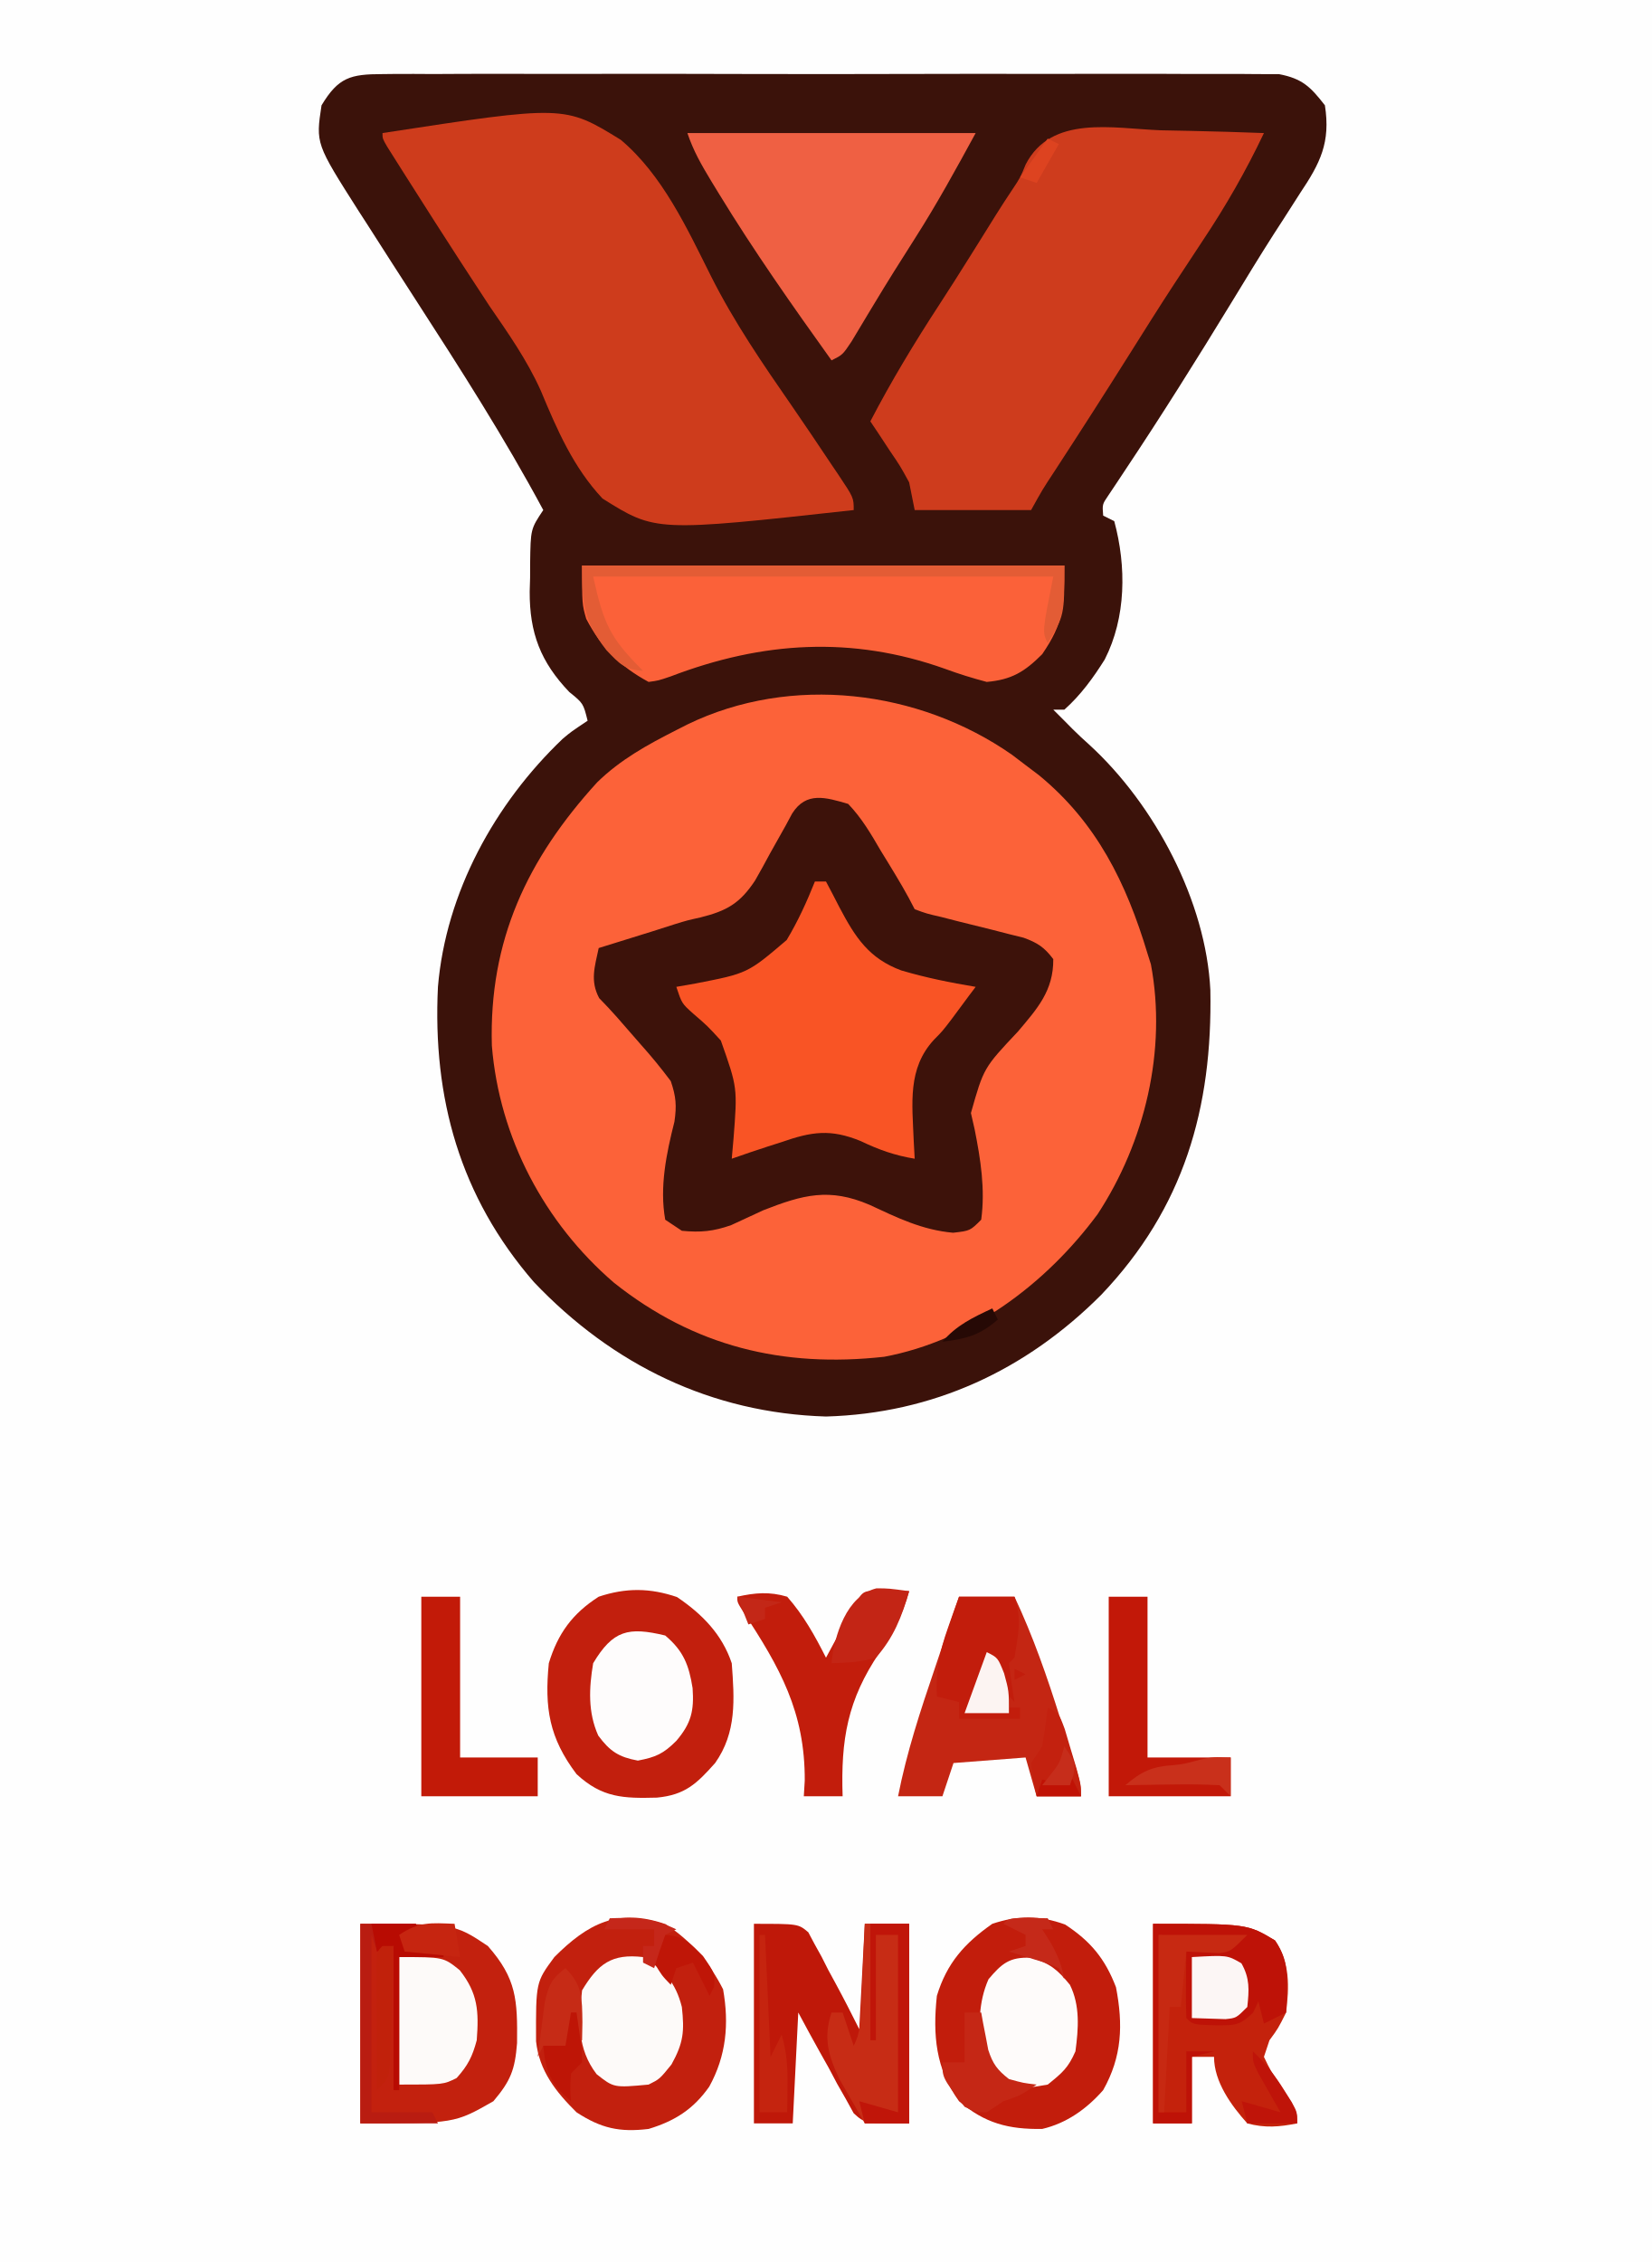
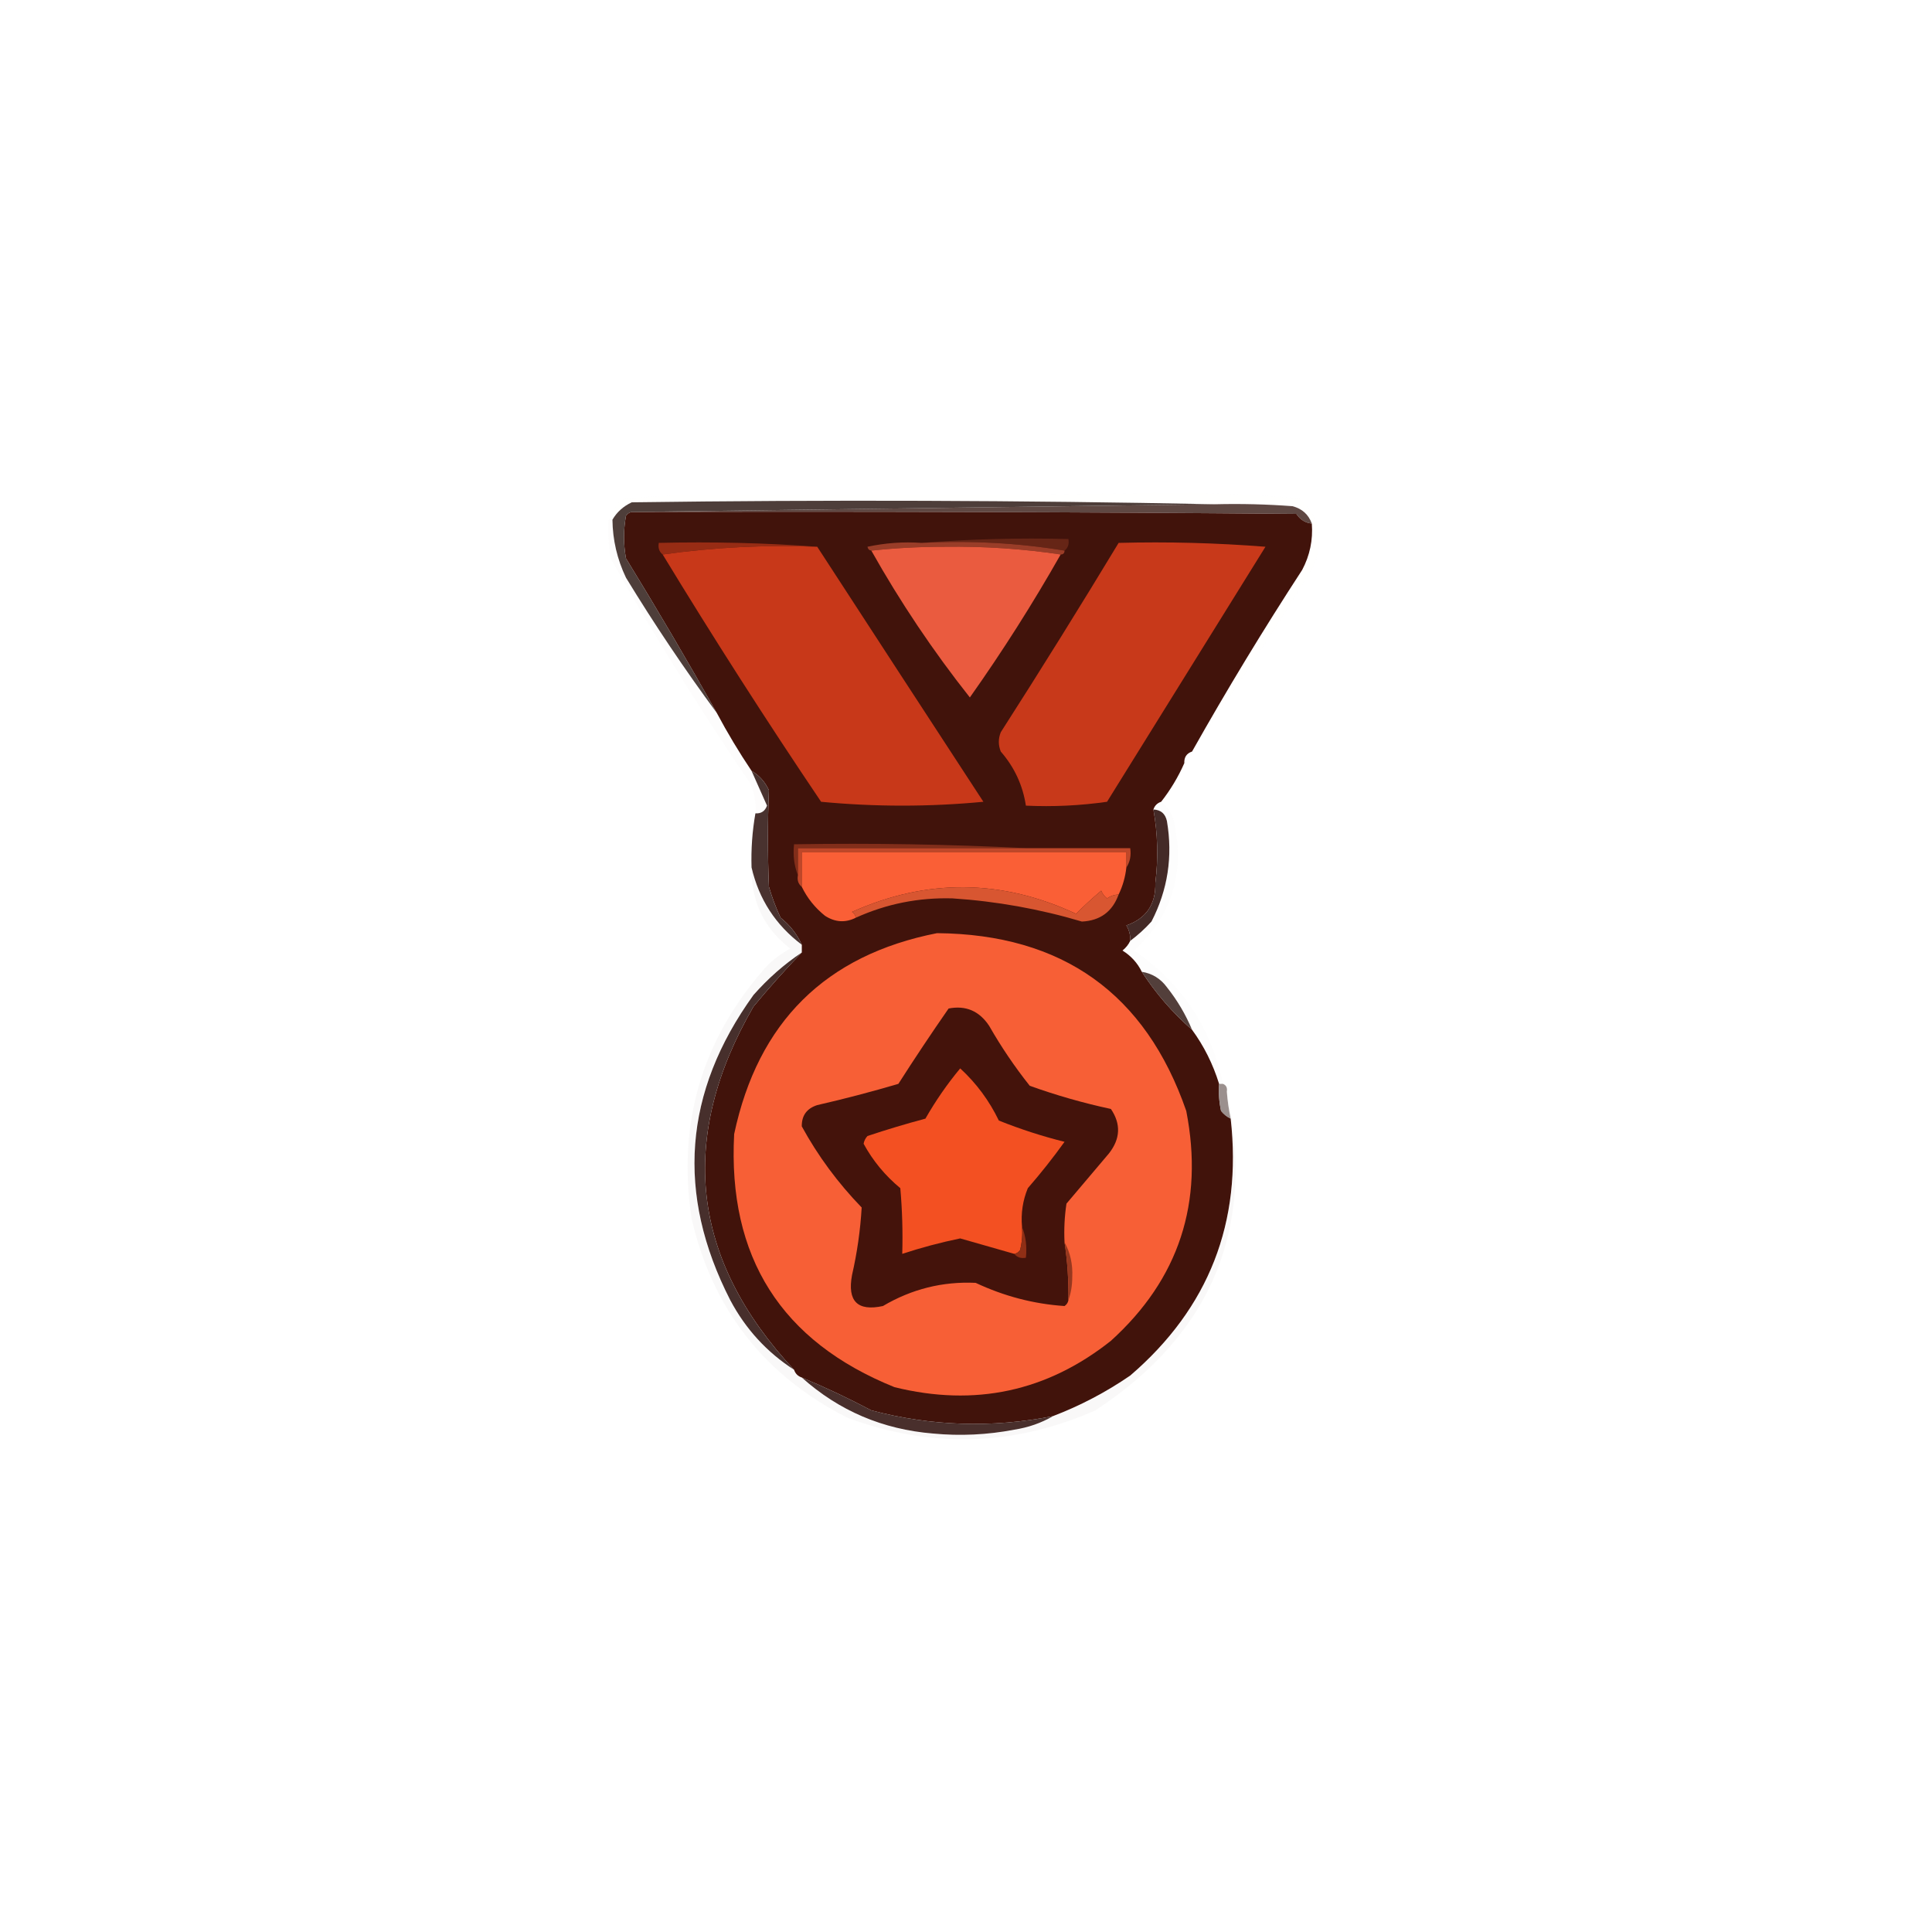
- <svg xmlns="http://www.w3.org/2000/svg" version="1.1" width="298" height="408">
-   <path d="M0 0 C98.34 0 196.68 0 298 0 C298 134.64 298 269.28 298 408 C199.66 408 101.32 408 0 408 C0 273.36 0 138.72 0 0 Z " fill="#FEFEFE" transform="translate(0,0)" />
-   <path d="M0 0 C1.053 -0.012 1.053 -0.012 2.128 -0.024 C4.481 -0.044 6.833 -0.028 9.187 -0.012 C10.874 -0.019 12.561 -0.028 14.248 -0.039 C18.831 -0.061 23.413 -0.053 27.996 -0.037 C32.79 -0.024 37.584 -0.036 42.378 -0.044 C50.431 -0.053 58.484 -0.041 66.536 -0.017 C75.847 0.01 85.156 0.001 94.467 -0.026 C102.458 -0.049 110.45 -0.052 118.441 -0.039 C123.215 -0.031 127.989 -0.03 132.763 -0.047 C137.252 -0.061 141.74 -0.051 146.229 -0.022 C147.877 -0.015 149.525 -0.017 151.172 -0.028 C153.422 -0.042 155.669 -0.025 157.919 0 C159.177 0.002 160.436 0.004 161.733 0.006 C165.939 0.81 167.427 2.288 170.023 5.635 C171.065 12.34 169.197 16.025 165.523 21.51 C164.509 23.093 163.496 24.676 162.484 26.26 C161.929 27.116 161.375 27.972 160.803 28.854 C158.199 32.921 155.697 37.049 153.183 41.173 C146.911 51.458 140.518 61.647 133.832 71.67 C133.076 72.813 133.076 72.813 132.304 73.979 C131.861 74.641 131.419 75.303 130.962 75.985 C129.858 77.608 129.858 77.608 130.023 79.635 C130.683 79.965 131.343 80.295 132.023 80.635 C134.23 88.802 134.177 98.008 130.304 105.588 C128.235 108.893 125.948 112.036 123.023 114.635 C122.363 114.635 121.703 114.635 121.023 114.635 C121.703 115.316 122.384 115.996 123.085 116.697 C123.546 117.164 124.006 117.631 124.48 118.111 C125.493 119.112 126.532 120.088 127.597 121.033 C139.347 131.825 148.575 149.217 149.359 165.229 C149.756 186.521 144.592 204.538 129.662 220.196 C116.041 233.84 99.305 241.586 80.023 242.135 C59.378 241.509 41.553 232.845 27.335 217.885 C13.982 202.479 9.038 184.686 10.023 164.635 C11.453 147.63 20.287 131.571 32.515 119.904 C34.023 118.635 34.023 118.635 37.023 116.635 C36.238 113.494 36.238 113.494 33.71 111.447 C28.537 106.034 26.538 100.795 26.574 93.324 C26.61 92.086 26.61 92.086 26.648 90.822 C26.649 89.977 26.65 89.132 26.652 88.262 C26.74 82.059 26.74 82.059 29.023 78.635 C22.01 65.564 14.051 53.153 6.003 40.7 C3.06 36.144 0.127 31.583 -2.79 27.01 C-3.275 26.259 -3.76 25.509 -4.26 24.735 C-12.027 12.535 -12.027 12.535 -10.977 5.635 C-7.935 0.588 -5.777 0.009 0 0 Z " fill="#3B120A" transform="translate(68.97716,13.36508)" />
-   <path d="M0 0 C0.81 0.616 1.619 1.232 2.453 1.867 C3.636 2.761 3.636 2.761 4.844 3.672 C15.295 12.239 20.64 23.167 24.453 35.867 C24.656 36.508 24.858 37.149 25.066 37.809 C27.971 53.269 23.98 69.858 15.453 82.867 C6.14 95.449 -7.416 105.655 -23.043 108.59 C-41.339 110.616 -57.334 106.737 -71.797 95.23 C-84.338 84.453 -92.484 69.065 -93.82 52.473 C-94.365 33.482 -87.418 18.796 -74.82 4.973 C-70.597 0.851 -65.765 -1.794 -60.547 -4.445 C-59.882 -4.783 -59.218 -5.121 -58.533 -5.469 C-39.862 -14.534 -16.85 -11.755 0 0 Z " fill="#FC6239" transform="translate(182.5469,136.1328)" />
-   <path d="M0 0 C2.433 2.53 4.116 5.414 5.875 8.438 C6.602 9.622 6.602 9.622 7.344 10.83 C8.982 13.515 10.593 16.186 12 19 C14.169 19.796 14.169 19.796 16.805 20.402 C17.781 20.653 18.756 20.904 19.762 21.162 C21.829 21.677 23.897 22.19 25.965 22.701 C26.943 22.953 27.922 23.205 28.93 23.465 C29.829 23.688 30.729 23.911 31.656 24.14 C34.176 25.064 35.394 25.863 37 28 C37.049 33.694 34.115 36.933 30.625 41.062 C24.445 47.624 24.445 47.624 22.145 55.762 C22.365 56.727 22.585 57.693 22.812 58.688 C23.889 64.099 24.747 69.484 24 75 C22 77 22 77 18.93 77.352 C13.355 76.853 8.878 74.66 3.848 72.312 C-3.397 69.206 -8.145 70.491 -15.293 73.289 C-17.231 74.184 -19.169 75.079 -21.105 75.977 C-24.311 77.11 -26.625 77.327 -30 77 C-30.99 76.34 -31.98 75.68 -33 75 C-34.055 69.103 -32.788 63.051 -31.34 57.324 C-30.917 54.433 -31.048 52.785 -32 50 C-33.734 47.692 -35.455 45.576 -37.375 43.438 C-38.833 41.776 -40.289 40.114 -41.733 38.441 C-42.759 37.274 -43.83 36.148 -44.914 35.035 C-46.586 31.903 -45.712 29.366 -45 26 C-43.949 25.674 -42.899 25.348 -41.816 25.012 C-40.398 24.57 -38.98 24.129 -37.562 23.688 C-36.531 23.367 -36.531 23.367 -35.479 23.041 C-34.056 22.598 -32.636 22.144 -31.219 21.681 C-29 21 -29 21 -26.665 20.483 C-21.903 19.295 -19.519 17.955 -16.785 13.805 C-15.85 12.177 -14.943 10.533 -14.062 8.875 C-13.141 7.224 -12.215 5.576 -11.285 3.93 C-10.892 3.2 -10.499 2.47 -10.094 1.718 C-7.554 -2.271 -4.055 -1.181 0 0 Z " fill="#3D120A" transform="translate(153,145)" />
-   <path d="M0 0 C32.82 -5.034 32.82 -5.034 42.99 1.225 C50.524 7.583 54.922 17.163 59.263 25.826 C63.429 34.118 68.589 41.628 73.863 49.246 C76.263 52.724 78.617 56.231 80.961 59.746 C81.372 60.353 81.783 60.96 82.207 61.585 C85 65.771 85 65.771 85 68 C49.269 71.936 49.269 71.936 39.682 65.917 C34.418 60.299 31.486 53.501 28.551 46.459 C26.072 40.931 22.671 36.105 19.25 31.125 C18.019 29.254 16.794 27.379 15.574 25.5 C14.983 24.593 14.392 23.685 13.783 22.75 C10.849 18.225 7.949 13.68 5.062 9.125 C4.548 8.316 4.033 7.506 3.503 6.672 C3.039 5.937 2.575 5.203 2.098 4.445 C1.69 3.801 1.283 3.157 0.864 2.493 C0 1 0 1 0 0 Z " fill="#CE3C1C" transform="translate(69,24)" />
-   <path d="M0 0 C1.803 0.04 3.607 0.077 5.41 0.109 C9.817 0.197 14.22 0.335 18.625 0.5 C15.387 7.324 11.753 13.659 7.562 19.938 C6.406 21.692 5.252 23.447 4.098 25.203 C3.518 26.084 2.938 26.965 2.34 27.873 C-0.321 31.948 -2.912 36.066 -5.5 40.188 C-9.936 47.246 -14.433 54.263 -18.987 61.247 C-21.32 64.792 -21.32 64.792 -23.375 68.5 C-30.305 68.5 -37.235 68.5 -44.375 68.5 C-44.87 66.025 -44.87 66.025 -45.375 63.5 C-46.984 60.558 -46.984 60.558 -48.938 57.688 C-49.578 56.712 -50.219 55.736 -50.879 54.73 C-51.619 53.626 -51.619 53.626 -52.375 52.5 C-48.595 45.236 -44.414 38.316 -39.941 31.461 C-38.043 28.548 -36.184 25.612 -34.34 22.664 C-33.817 21.829 -33.295 20.995 -32.756 20.135 C-31.739 18.507 -30.724 16.879 -29.712 15.248 C-28.756 13.722 -27.777 12.21 -26.774 10.714 C-25.323 8.542 -25.323 8.542 -24.358 6.169 C-19.726 -2.838 -8.676 -0.334 0 0 Z " fill="#CE3C1D" transform="translate(209.375,23.5)" />
-   <path d="M0 0 C28.71 0 57.42 0 87 0 C87 7.404 86.905 10.282 83 16 C79.809 19.191 77.479 20.596 73 21 C70.381 20.307 67.964 19.559 65.438 18.625 C48.671 12.659 32.519 13.686 16 20 C13.758 20.762 13.758 20.762 12 21 C6.824 18.196 3.482 14.816 0.75 9.625 C0 7 0 7 0 0 Z " fill="#FB6139" transform="translate(105,102)" />
-   <path d="M0 0 C0.66 0 1.32 0 2 0 C2.832 1.569 3.66 3.141 4.463 4.726 C7.288 10.07 9.749 13.888 15.598 16.043 C20.01 17.347 24.464 18.246 29 19 C28.625 19.496 28.25 19.993 27.863 20.504 C26.787 21.933 25.722 23.371 24.668 24.816 C23 27 23 27 21.488 28.527 C16.662 33.741 17.569 40.064 17.824 46.746 C17.882 47.82 17.94 48.894 18 50 C14.405 49.407 11.526 48.381 8.25 46.812 C2.815 44.59 -0.572 45.106 -6 47 C-6.846 47.269 -7.691 47.539 -8.562 47.816 C-10.72 48.514 -12.86 49.248 -15 50 C-14.896 48.817 -14.791 47.633 -14.684 46.414 C-13.963 37.18 -13.963 37.18 -16.969 28.684 C-19.37 26.056 -19.37 26.056 -21.934 23.848 C-24 22 -24 22 -25 19 C-23.866 18.801 -22.731 18.603 -21.562 18.398 C-12.143 16.566 -12.143 16.566 -5.09 10.551 C-3.06 7.17 -1.461 3.659 0 0 Z " fill="#F95425" transform="translate(147,159)" />
-   <path d="M0 0 C17.16 0 34.32 0 52 0 C48.487 6.441 45.053 12.716 41.125 18.875 C40.262 20.238 39.4 21.601 38.539 22.965 C38.115 23.635 37.692 24.305 37.255 24.996 C36.034 26.946 34.836 28.908 33.648 30.879 C33.285 31.48 32.921 32.082 32.546 32.702 C31.559 34.34 30.576 35.98 29.594 37.621 C28 40 28 40 26 41 C18.948 31.155 11.997 21.279 5.688 10.938 C5.226 10.183 4.765 9.428 4.29 8.651 C2.544 5.751 1.076 3.227 0 0 Z " fill="#EF6043" transform="translate(124,24)" />
-   <path d="M0 0 C4.677 3.085 7.828 6.767 10.375 11.75 C11.474 17.977 10.962 23.723 7.875 29.312 C5.013 33.386 1.675 35.5 -3.062 36.938 C-8.313 37.571 -11.634 36.825 -16.062 33.938 C-19.801 30.25 -22.795 26.433 -23.363 21.133 C-23.404 10.465 -23.404 10.465 -20.062 5.938 C-14.063 -0.062 -8.631 -2.994 0 0 Z " fill="#C2200E" transform="translate(120.0625,347.0625)" />
-   <path d="M0 0 C4.518 3.045 8.135 6.718 9.875 11.938 C10.363 18.444 10.78 24.417 6.875 29.938 C3.557 33.67 1.464 35.69 -3.613 36.176 C-9.646 36.334 -13.491 36.233 -18.125 31.938 C-23.072 25.387 -23.916 19.979 -23.125 11.938 C-21.495 6.587 -18.88 2.986 -14.125 -0.062 C-9.191 -1.707 -4.861 -1.653 0 0 Z " fill="#C21F0D" transform="translate(122.125,288.0625)" />
-   <path d="M0 0 C4.596 2.997 7.229 6.182 9.188 11.312 C10.494 18.085 10.287 23.814 6.875 29.875 C3.898 33.263 0.282 35.85 -4.125 36.875 C-10.146 36.965 -14.453 35.88 -19.125 31.875 C-23.354 26.042 -23.876 19.912 -23.125 12.875 C-21.327 6.946 -18.126 3.386 -13.125 -0.125 C-8.462 -1.679 -4.637 -1.669 0 0 Z " fill="#C21D0C" transform="translate(192.125,347.125)" />
-   <path d="M0 0 C17 0 17 0 23 4 C28.196 9.898 28.353 13.731 28.273 21.504 C27.897 26.322 27.122 28.318 24 32 C17 36 17 36 0 36 C0 24.12 0 12.24 0 0 Z " fill="#C3210E" transform="translate(65,347)" />
-   <path d="M0 0 C8 0 8 0 9.81 1.529 C10.181 2.228 10.552 2.928 10.934 3.648 C11.354 4.406 11.775 5.164 12.209 5.945 C12.614 6.747 13.02 7.549 13.438 8.375 C13.87 9.169 14.302 9.963 14.748 10.781 C16.218 13.496 17.62 16.239 19 19 C19.33 12.73 19.66 6.46 20 0 C22.64 0 25.28 0 28 0 C28 11.88 28 23.76 28 36 C20 36 20 36 17.99 34.164 C17.529 33.326 17.069 32.488 16.594 31.625 C15.82 30.271 15.82 30.271 15.031 28.891 C14.526 27.937 14.021 26.983 13.5 26 C12.964 25.046 12.428 24.092 11.875 23.109 C10.556 20.755 9.275 18.379 8 16 C7.67 22.6 7.34 29.2 7 36 C4.69 36 2.38 36 0 36 C0 24.12 0 12.24 0 0 Z " fill="#BF1809" transform="translate(136,347)" />
-   <path d="M0 0 C17 0 17 0 22 3 C24.719 7.017 24.57 11.316 24 16 C22.562 18.875 22.562 18.875 21 21 C20.67 21.99 20.34 22.98 20 24 C21.207 26.504 21.207 26.504 22.938 29.062 C26 33.813 26 33.813 26 36 C22.813 36.637 20.157 36.862 17 36 C14.096 32.762 11 28.49 11 24 C9.68 24 8.36 24 7 24 C7 27.96 7 31.92 7 36 C4.69 36 2.38 36 0 36 C0 24.12 0 12.24 0 0 Z " fill="#C4220C" transform="translate(208,347)" />
-   <path d="M0 0 C3.3 0 6.6 0 10 0 C13.361 7.153 15.883 14.402 18.25 21.938 C18.614 23.073 18.977 24.208 19.352 25.377 C22 33.726 22 33.726 22 36 C19.36 36 16.72 36 14 36 C13.34 33.69 12.68 31.38 12 29 C5.565 29.495 5.565 29.495 -1 30 C-1.66 31.98 -2.32 33.96 -3 36 C-5.64 36 -8.28 36 -11 36 C-9.444 28.076 -6.974 20.575 -4.375 12.938 C-3.955 11.69 -3.535 10.443 -3.102 9.158 C-2.072 6.104 -1.038 3.051 0 0 Z " fill="#C42613" transform="translate(173,288)" />
-   <path d="M0 0 C2.051 0.033 4.102 0.065 6.152 0.098 C4.979 4.317 3.298 7.544 0.826 11.148 C-4.979 19.716 -6.184 26.871 -5.848 37.098 C-8.158 37.098 -10.468 37.098 -12.848 37.098 C-12.792 36.163 -12.737 35.229 -12.68 34.266 C-12.619 21.917 -17.142 13.876 -23.854 3.701 C-24.848 2.098 -24.848 2.098 -24.848 1.098 C-21.625 0.374 -19.038 0.154 -15.848 1.098 C-12.899 4.447 -10.853 8.126 -8.848 12.098 C-8.426 11.315 -8.005 10.533 -7.57 9.727 C-7.022 8.715 -6.475 7.703 -5.91 6.66 C-5.092 5.146 -5.092 5.146 -4.258 3.602 C-2.298 0.121 -2.298 0.121 0 0 Z " fill="#C21D0C" transform="translate(157.8477,286.9023)" />
-   <path d="M0 0 C2.31 0 4.62 0 7 0 C7 9.57 7 19.14 7 29 C11.95 29 16.9 29 22 29 C22 31.31 22 33.62 22 36 C14.74 36 7.48 36 0 36 C0 24.12 0 12.24 0 0 Z " fill="#C21808" transform="translate(200,288)" />
-   <path d="M0 0 C2.64 0 5.28 0 8 0 C8 11.88 8 23.76 8 36 C5.36 36 2.72 36 0 36 C-0.99 34.298 -1.967 32.588 -2.938 30.875 C-3.483 29.924 -4.028 28.972 -4.59 27.992 C-6.6 23.727 -7.509 20.527 -6 16 C-5.34 16 -4.68 16 -4 16 C-3.34 17.98 -2.68 19.96 -2 22 C-0.825 19.651 -0.8 18.049 -0.684 15.43 C-0.642 14.534 -0.6 13.638 -0.557 12.715 C-0.498 11.309 -0.498 11.309 -0.438 9.875 C-0.373 8.458 -0.373 8.458 -0.307 7.012 C-0.2 4.675 -0.098 2.337 0 0 Z " fill="#C72C15" transform="translate(156,347)" />
-   <path d="M0 0 C2.31 0 4.62 0 7 0 C7 9.57 7 19.14 7 29 C11.62 29 16.24 29 21 29 C21 31.31 21 33.62 21 36 C14.07 36 7.14 36 0 36 C0 24.12 0 12.24 0 0 Z " fill="#C21A08" transform="translate(76,288)" />
-   <path d="M0 0 C3.883 2.438 5.86 4.544 7 9 C7.48 13.402 7.295 15.469 5.125 19.375 C3 22 3 22 1 23 C-5.265 23.58 -5.265 23.58 -8.375 21.125 C-11.916 16.495 -11.612 11.656 -11 6 C-8.114 1.191 -5.63 -0.655 0 0 Z " fill="#FDFAF9" transform="translate(116,353)" />
-   <path d="M0 0 C17 0 17 0 22 3 C24.018 5.925 24.228 8.245 24.125 11.75 C24.107 12.549 24.089 13.348 24.07 14.172 C24.047 14.775 24.024 15.378 24 16 C22.02 16.99 22.02 16.99 20 18 C19.67 16.68 19.34 15.36 19 14 C18.691 14.66 18.381 15.32 18.062 16 C15.566 18.421 14.753 18.296 11.375 18.312 C7.184 18.184 7.184 18.184 6 17 C5.928 14.98 5.916 12.958 5.938 10.938 C5.947 9.833 5.956 8.728 5.965 7.59 C5.976 6.735 5.988 5.881 6 5 C9.465 4.505 9.465 4.505 13 4 C13 3.67 13 3.34 13 3 C9.04 2.67 5.08 2.34 1 2 C1 12.56 1 23.12 1 34 C2.65 34 4.3 34 6 34 C6 30.37 6 26.74 6 23 C7.65 23 9.3 23 11 23 C9.68 23.33 8.36 23.66 7 24 C7 27.96 7 31.92 7 36 C4.69 36 2.38 36 0 36 C0 24.12 0 12.24 0 0 Z " fill="#BE1207" transform="translate(208,347)" />
-   <path d="M0 0 C3.303 2.782 4.28 5.35 4.938 9.5 C5.22 13.553 4.707 15.826 2 19 C-0.331 21.331 -1.68 21.939 -4.938 22.562 C-8.377 21.931 -9.999 20.878 -12.082 18.047 C-13.966 13.845 -13.755 9.469 -13 5 C-9.423 -0.962 -6.66 -1.608 0 0 Z " fill="#FEFCFC" transform="translate(120,295)" />
-   <path d="M0 0 C3.468 0.991 4.804 2.115 7.062 4.875 C8.931 8.612 8.604 12.805 8.062 16.875 C6.757 19.86 5.714 20.731 3.062 22.875 C-0.5 23.5 -0.5 23.5 -3.938 22.875 C-6.302 21.008 -7.598 19.554 -8.938 16.875 C-9.363 12.254 -9.501 8.162 -7.625 3.875 C-5.208 1.01 -3.813 -0.162 0 0 Z " fill="#FEFBFA" transform="translate(185.9375,353.125)" />
-   <path d="M0 0 C8 0 8 0 10.938 2.375 C14.231 6.566 14.391 9.783 14 15 C13.211 17.959 12.408 19.545 10.375 21.812 C8 23 8 23 0 23 C0 15.41 0 7.82 0 0 Z " fill="#FDFAF9" transform="translate(72,353)" />
-   <path d="M0 0 C28.71 0 57.42 0 87 0 C87 9 87 9 84 14 C83 12 83 12 85 2 C57.61 2 30.22 2 2 2 C3.944 10.75 5.142 13.142 11 19 C7.626 18.75 6.778 17.767 4.375 15.25 C0.302 9.974 0 6.958 0 0 Z " fill="#E35C35" transform="translate(105,102)" />
-   <path d="M0 0 C3.3 0 6.6 0 10 0 C11.361 4.083 10.684 6.759 10 11 C9.67 11.33 9.34 11.66 9 12 C9.287 14.339 9.619 16.674 10 19 C7.537 16.537 7.002 14.293 6 11 C4.68 13.97 3.36 16.94 2 20 C4.97 20 7.94 20 11 20 C11 20.66 11 21.32 11 22 C7.37 22 3.74 22 0 22 C0 21.01 0 20.02 0 19 C-1.32 18.67 -2.64 18.34 -4 18 C-4.221 13.409 -3.536 9.945 -2 5.625 C-1.629 4.565 -1.258 3.506 -0.875 2.414 C-0.586 1.617 -0.297 0.821 0 0 Z M10 13 C10.99 13.495 10.99 13.495 12 14 C11.01 14.495 11.01 14.495 10 15 C10 14.34 10 13.68 10 13 Z " fill="#C21D0C" transform="translate(173,288)" />
-   <path d="M0 0 C3.3 0 6.6 0 10 0 C10.33 0.66 10.66 1.32 11 2 C10.01 2.33 9.02 2.66 8 3 C8 3.66 8 4.32 8 5 C10.31 5 12.62 5 15 5 C15 5.33 15 5.66 15 6 C12.36 6 9.72 6 7 6 C7 13.92 7 21.84 7 30 C6.67 30 6.34 30 6 30 C6 21.42 6 12.84 6 4 C5.01 4.33 4.02 4.66 3 5 C2.67 4.01 2.34 3.02 2 2 C2 12.56 2 23.12 2 34 C5.63 34 9.26 34 13 34 C13.33 34.66 13.66 35.32 14 36 C9.38 36 4.76 36 0 36 C0 24.12 0 12.24 0 0 Z " fill="#B91C11" transform="translate(65,347)" />
-   <path d="M0 0 C2.31 0 4.62 0 7 0 C7 11.88 7 23.76 7 36 C4.36 36 1.72 36 -1 36 C-1.33 34.68 -1.66 33.36 -2 32 C0.31 32.66 2.62 33.32 5 34 C5 23.44 5 12.88 5 2 C3.68 2 2.36 2 1 2 C1 8.27 1 14.54 1 21 C0.67 21 0.34 21 0 21 C0 14.07 0 7.14 0 0 Z " fill="#C01509" transform="translate(157,347)" />
-   <path d="M0 0 C2.203 0.012 2.203 0.012 5.891 0.512 C4.57 5.133 3.096 8.885 -0.109 12.512 C-2.876 13.323 -5.191 13.414 -8.109 13.512 C-7.642 8.529 -5.379 1.305 0 0 Z " fill="#C32515" transform="translate(158.1094,286.4883)" />
-   <path d="M0 0 C6.378 -0.361 6.378 -0.361 8.938 1.125 C10.481 3.849 10.327 5.929 10 9 C8 11 8 11 6.055 11.195 C4.036 11.13 2.018 11.065 0 11 C0 7.37 0 3.74 0 0 Z " fill="#FCF6F5" transform="translate(215,353)" />
-   <path d="M0 0 C5.28 0 10.56 0 16 0 C13 3 13 3 10.957 3.293 C8.971 3.195 6.986 3.098 5 3 C4.67 6.3 4.34 9.6 4 13 C3.34 13 2.68 13 2 13 C1.67 19.27 1.34 25.54 1 32 C0.67 32 0.34 32 0 32 C0 21.44 0 10.88 0 0 Z " fill="#C72912" transform="translate(209,349)" />
-   <path d="M0 0 C0.99 0 1.98 0 3 0 C3.11 0.615 3.219 1.23 3.332 1.863 C3.491 2.672 3.649 3.48 3.812 4.312 C4.039 5.513 4.039 5.513 4.27 6.738 C5.091 9.282 5.911 10.362 8 12 C10.606 12.722 10.606 12.722 13 13 C10 15 10 15 7 16 C6.01 16.66 5.02 17.32 4 18 C2.062 18 2.062 18 0 17 C-4 11.778 -4 11.778 -4 9 C-2.68 9 -1.36 9 0 9 C0 6.03 0 3.06 0 0 Z " fill="#C52715" transform="translate(174,363)" />
-   <path d="M0 0 C2 1 2 1 3.07 3.871 C3.592 5.636 3.592 5.636 4.125 7.438 C4.478 8.612 4.831 9.786 5.195 10.996 C6 14 6 14 6 16 C3.36 16 0.72 16 -2 16 C-2.625 13.188 -2.625 13.188 -3 10 C-2.34 9.01 -1.68 8.02 -1 7 C-0.606 4.676 -0.265 2.342 0 0 Z " fill="#C3210F" transform="translate(189,308)" />
-   <path d="M0 0 C0.33 0 0.66 0 1 0 C1.33 7.26 1.66 14.52 2 22 C2.66 20.68 3.32 19.36 4 18 C4.936 21.155 5.106 23.966 5.062 27.25 C5.053 28.142 5.044 29.034 5.035 29.953 C5.024 30.629 5.012 31.304 5 32 C3.35 32 1.7 32 0 32 C0 21.44 0 10.88 0 0 Z " fill="#C5240F" transform="translate(137,349)" />
-   <path d="M0 0 C3.099 3.099 2.99 5.391 3.062 9.75 C3.042 10.822 3.021 11.895 3 13 C0.625 14.062 0.625 14.062 -2 15 C-2.66 14.67 -3.32 14.34 -4 14 C-4.33 14.66 -4.66 15.32 -5 16 C-4.745 13.894 -4.47 11.79 -4.188 9.688 C-4.037 8.516 -3.886 7.344 -3.73 6.137 C-3.001 3.006 -2.508 1.904 0 0 Z " fill="#C62B16" transform="translate(102,355)" />
-   <path d="M0 0 C2.64 0 5.28 0 8 0 C8.33 0.66 8.66 1.32 9 2 C8.01 2.33 7.02 2.66 6 3 C6 3.66 6 4.32 6 5 C8.31 5 10.62 5 13 5 C13 5.33 13 5.66 13 6 C10.36 6 7.72 6 5 6 C5 13.92 5 21.84 5 30 C4.67 30 4.34 30 4 30 C4 21.42 4 12.84 4 4 C3.01 4.33 2.02 4.66 1 5 C0.67 3.35 0.34 1.7 0 0 Z " fill="#B80B02" transform="translate(67,347)" />
-   <path d="M0 0 C0.66 0 1.32 0 2 0 C1.89 3.959 1.76 7.917 1.625 11.875 C1.594 13.003 1.563 14.131 1.531 15.293 C1.493 16.369 1.454 17.446 1.414 18.555 C1.367 20.047 1.367 20.047 1.319 21.57 C1 24 1 24 -1 26 C-1.029 21.854 -1.047 17.708 -1.062 13.562 C-1.071 12.378 -1.079 11.194 -1.088 9.975 C-1.091 8.85 -1.094 7.725 -1.098 6.566 C-1.103 5.524 -1.108 4.482 -1.114 3.408 C-1 1 -1 1 0 0 Z " fill="#C1210B" transform="translate(69,351)" />
-   <path d="M0 0 C2 1 2 1 3.125 3.812 C4 7 4 7 4 11 C1.36 11 -1.28 11 -4 11 C-2.68 7.37 -1.36 3.74 0 0 Z " fill="#FCF4F2" transform="translate(178,298)" />
-   <path d="M0 0 C3.421 0.253 4.308 1.308 6.812 3.812 C9 7 9 7 8.812 9.375 C8.544 9.911 8.276 10.447 8 11 C6.515 8.03 6.515 8.03 5 5 C4.01 5.33 3.02 5.66 2 6 C1.67 6.99 1.34 7.98 1 9 C-0.625 7.312 -0.625 7.312 -2 5 C-1.188 2.25 -1.188 2.25 0 0 Z " fill="#BF1607" transform="translate(120,349)" />
-   <path d="M0 0 C1.207 0.031 1.207 0.031 2.438 0.062 C2.438 2.373 2.438 4.683 2.438 7.062 C1.778 6.402 1.117 5.742 0.438 5.062 C-2.472 4.917 -5.282 4.876 -8.188 4.938 C-8.989 4.947 -9.791 4.956 -10.617 4.965 C-12.599 4.988 -14.581 5.024 -16.562 5.062 C-13.64 2.561 -11.706 1.678 -7.875 1.438 C-4.78 1.225 -2.894 0.071 0 0 Z " fill="#C9301B" transform="translate(219.5625,316.9375)" />
-   <path d="M0 0 C1.134 0.021 2.269 0.041 3.438 0.062 C3.768 0.723 4.098 1.383 4.438 2.062 C3.777 2.062 3.118 2.062 2.438 2.062 C2.912 2.805 3.386 3.547 3.875 4.312 C5.216 6.673 5.95 8.429 6.438 11.062 C6.107 10.402 5.777 9.742 5.438 9.062 C3.324 8.155 3.324 8.155 0.875 7.438 C-0.364 7.047 -0.364 7.047 -1.629 6.648 C-2.267 6.455 -2.905 6.262 -3.562 6.062 C-2.572 5.732 -1.583 5.402 -0.562 5.062 C-0.562 4.402 -0.562 3.743 -0.562 3.062 C-1.883 2.402 -3.203 1.742 -4.562 1.062 C-3.562 0.062 -3.562 0.062 0 0 Z " fill="#C52919" transform="translate(185.5625,345.9375)" />
-   <path d="M0 0 C0.33 0 0.66 0 1 0 C1.222 1.456 1.427 2.915 1.625 4.375 C1.741 5.187 1.857 5.999 1.977 6.836 C1.984 7.55 1.992 8.264 2 9 C1.34 9.66 0.68 10.32 0 11 C-0.167 13.584 -0.167 13.584 0 16 C-3.672 12.92 -4.568 10.752 -5 6 C-3.68 6 -2.36 6 -1 6 C-0.67 4.02 -0.34 2.04 0 0 Z " fill="#BE1506" transform="translate(103,363)" />
-   <path d="M0 0 C0.33 1.98 0.66 3.96 1 6 C-2.3 5.67 -5.6 5.34 -9 5 C-9.33 4.01 -9.66 3.02 -10 2 C-6.356 -0.429 -4.288 -0.162 0 0 Z " fill="#C62510" transform="translate(82,347)" />
-   <path d="M0 0 C2.312 2.163 4.016 4.376 5.688 7.062 C6.343 8.101 6.343 8.101 7.012 9.16 C8 11 8 11 8 13 C5.03 13 2.06 13 -1 13 C-1.33 11.68 -1.66 10.36 -2 9 C0.31 9.66 2.62 10.32 5 11 C4.639 10.374 4.278 9.747 3.906 9.102 C3.442 8.284 2.978 7.467 2.5 6.625 C1.804 5.407 1.804 5.407 1.094 4.164 C0 2 0 2 0 0 Z " fill="#BF1409" transform="translate(226,370)" />
-   <path d="M0 0 C4.548 -0.178 7.879 0.002 12 2 C11.01 2.495 11.01 2.495 10 3 C9.273 4.979 8.602 6.98 8 9 C7.34 8.67 6.68 8.34 6 8 C6 7.01 6 6.02 6 5 C6.66 5 7.32 5 8 5 C8 4.01 8 3.02 8 2 C5.03 2 2.06 2 -1 2 C-0.67 1.34 -0.34 0.68 0 0 Z " fill="#C5271A" transform="translate(110,346)" />
-   <path d="M0 0 C0.66 1.32 1.32 2.64 2 4 C-0.64 4 -3.28 4 -6 4 C-5.67 3.01 -5.34 2.02 -5 1 C-3.35 1.33 -1.7 1.66 0 2 C0 1.34 0 0.68 0 0 Z " fill="#C01205" transform="translate(193,320)" />
-   <path d="M0 0 C0.33 0.66 0.66 1.32 1 2 C-2.203 4.834 -4.781 5.521 -9 6 C-6.455 3.031 -3.51 1.638 0 0 Z " fill="#260905" transform="translate(179,236)" />
-   <path d="M0 0 C2 3 2 3 1.625 5.188 C1.419 5.786 1.212 6.384 1 7 C-0.65 7 -2.3 7 -4 7 C-3.526 6.402 -3.051 5.804 -2.562 5.188 C-0.835 2.996 -0.835 2.996 0 0 Z " fill="#C62D1B" transform="translate(192,315)" />
-   <path d="M0 0 C2.64 0.33 5.28 0.66 8 1 C7.01 1.33 6.02 1.66 5 2 C5 2.66 5 3.32 5 4 C4.01 4.33 3.02 4.66 2 5 C1.34 3.35 0.68 1.7 0 0 Z " fill="#C32717" transform="translate(133,288)" />
-   <path d="M0 0 C0.66 0.33 1.32 0.66 2 1 C0.68 3.31 -0.64 5.62 -2 8 C-2.99 7.67 -3.98 7.34 -5 7 C-3.35 4.69 -1.7 2.38 0 0 Z " fill="#DD4320" transform="translate(189,25)" />
+ <svg xmlns="http://www.w3.org/2000/svg" version="1.1" width="500px" height="500px" style="shape-rendering:geometricPrecision; text-rendering:geometricPrecision; image-rendering:optimizeQuality; fill-rule:evenodd; clip-rule:evenodd">
+   <g>
+     <path style="opacity:0.021" fill="#eae6e5" d="M 308.5,194.5 C 317.475,178.556 326.975,162.89 337,147.5C 338.989,143.747 339.822,139.747 339.5,135.5C 338.653,133.156 336.986,131.656 334.5,131C 327.842,130.5 321.175,130.334 314.5,130.5C 264.171,129.479 213.838,129.312 163.5,130C 161.313,131.025 159.646,132.525 158.5,134.5C 158.167,134.5 157.833,134.5 157.5,134.5C 158.228,132.265 159.561,130.432 161.5,129C 166.5,128.667 171.5,128.333 176.5,128C 218.002,128.37 259.502,128.203 301,127.5C 312.866,127.431 324.699,127.931 336.5,129C 341.719,133.873 342.885,139.707 340,146.5C 330.03,162.946 319.53,178.946 308.5,194.5 Z" />
+   </g>
+   <g>
+     <path style="opacity:0.76" fill="#2d0e08" d="M 314.5,130.5 C 321.175,130.334 327.842,130.5 334.5,131C 336.986,131.656 338.653,133.156 339.5,135.5C 337.804,135.315 336.471,134.481 335.5,133C 278.168,132.5 220.834,132.333 163.5,132.5C 213.833,131.833 264.167,131.167 314.5,130.5 Z" />
+   </g>
+   <g>
+     <path style="opacity:1" fill="#41130b" d="M 163.5,132.5 C 220.834,132.333 278.168,132.5 335.5,133C 336.471,134.481 337.804,135.315 339.5,135.5C 339.822,139.747 338.989,143.747 337,147.5C 326.975,162.89 317.475,178.556 308.5,194.5C 307.094,194.973 306.427,195.973 306.5,197.5C 304.925,201.078 302.925,204.411 300.5,207.5C 299.5,207.833 298.833,208.5 298.5,209.5C 299.624,215.752 299.79,222.085 299,228.5C 299.142,234.038 296.642,237.705 291.5,239.5C 292.246,240.736 292.579,242.07 292.5,243.5C 292.047,244.458 291.381,245.292 290.5,246C 292.715,247.379 294.381,249.213 295.5,251.5C 299.135,257.101 303.468,262.101 308.5,266.5C 311.579,270.702 313.913,275.368 315.5,280.5C 315.337,282.857 315.503,285.19 316,287.5C 316.708,288.381 317.542,289.047 318.5,289.5C 321.513,316.37 312.846,338.537 292.5,356C 286.248,360.292 279.582,363.792 272.5,366.5C 256.697,369.608 241.031,369.108 225.5,365C 219.599,361.882 213.599,359.049 207.5,356.5C 206.5,356.167 205.833,355.5 205.5,354.5C 178.814,325.885 175.314,294.552 195,260.5C 199.003,255.665 203.17,250.998 207.5,246.5C 207.5,245.833 207.5,245.167 207.5,244.5C 206.287,241.775 204.454,239.441 202,237.5C 200.803,234.911 199.803,232.244 199,229.5C 198.649,221.151 198.649,212.817 199,204.5C 197.953,202.292 196.453,200.626 194.5,199.5C 191.237,194.638 188.237,189.638 185.5,184.5C 177.942,171.057 170.109,157.724 162,144.5C 161.333,140.833 161.333,137.167 162,133.5C 162.383,132.944 162.883,132.611 163.5,132.5 Z" />
+   </g>
+   <g>
+     <path style="opacity:0.056" fill="#d3cecd" d="M 157.5,134.5 C 157.833,134.5 158.167,134.5 158.5,134.5C 158.563,139.754 159.73,144.754 162,149.5C 169.361,161.577 177.194,173.244 185.5,184.5C 188.237,189.638 191.237,194.638 194.5,199.5C 195.827,202.471 197.16,205.471 198.5,208.5C 197.995,209.919 196.995,210.585 195.5,210.5C 195.752,207.68 195.252,205.014 194,202.5C 181.176,183.677 169.176,164.343 158,144.5C 157.502,141.183 157.335,137.85 157.5,134.5 Z" />
+   </g>
+   <g>
+     <path style="opacity:1" fill="#662516" d="M 238.5,140.5 C 250.989,139.505 263.656,139.171 276.5,139.5C 276.737,140.791 276.404,141.791 275.5,142.5C 263.545,140.52 251.212,139.854 238.5,140.5 Z" />
+   </g>
+   <g>
+     <path style="opacity:1" fill="#972c14" d="M 211.5,141.5 C 198.063,140.977 184.73,141.644 171.5,143.5C 170.596,142.791 170.263,141.791 170.5,140.5C 184.344,140.171 198.01,140.504 211.5,141.5 Z" />
+   </g>
+   <g>
+     <path style="opacity:1" fill="#9a3d28" d="M 238.5,140.5 C 251.212,139.854 263.545,140.52 275.5,142.5C 275.5,143.167 275.167,143.5 274.5,143.5C 264.708,142.026 254.708,141.359 244.5,141.5C 237.991,141.5 231.658,141.834 225.5,142.5C 224.957,142.44 224.624,142.107 224.5,141.5C 229.12,140.507 233.786,140.173 238.5,140.5 Z" />
+   </g>
+   <g>
+     <path style="opacity:1" fill="#c8391a" d="M 289.5,140.5 C 302.184,140.168 314.851,140.501 327.5,141.5C 313.833,163.5 300.167,185.5 286.5,207.5C 279.532,208.497 272.532,208.83 265.5,208.5C 264.694,203.22 262.527,198.554 259,194.5C 258.333,192.833 258.333,191.167 259,189.5C 269.391,173.282 279.558,156.949 289.5,140.5 Z" />
+   </g>
+   <g>
+     <path style="opacity:1" fill="#c83819" d="M 211.5,141.5 C 225.777,163.462 240.11,185.462 254.5,207.5C 240.5,208.833 226.5,208.833 212.5,207.5C 198.324,186.478 184.657,165.144 171.5,143.5C 184.73,141.644 198.063,140.977 211.5,141.5 Z" />
+   </g>
+   <g>
+     <path style="opacity:1" fill="#ea5b3f" d="M 274.5,143.5 C 267.286,156.217 259.452,168.55 251,180.5C 241.495,168.497 232.995,155.83 225.5,142.5C 231.658,141.834 237.991,141.5 244.5,141.5C 254.708,141.359 264.708,142.026 274.5,143.5 Z" />
+   </g>
+   <g>
+     <path style="opacity:0.928" fill="#412f2b" d="M 314.5,130.5 C 264.167,131.167 213.833,131.833 163.5,132.5C 162.883,132.611 162.383,132.944 162,133.5C 161.333,137.167 161.333,140.833 162,144.5C 170.109,157.724 177.942,171.057 185.5,184.5C 177.194,173.244 169.361,161.577 162,149.5C 159.73,144.754 158.563,139.754 158.5,134.5C 159.646,132.525 161.313,131.025 163.5,130C 213.838,129.312 264.171,129.479 314.5,130.5 Z" />
+   </g>
+   <g>
+     <path style="opacity:0.018" fill="#d4cdca" d="M 308.5,194.5 C 308.573,196.027 307.906,197.027 306.5,197.5C 306.427,195.973 307.094,194.973 308.5,194.5 Z" />
+   </g>
+   <g>
+     <path style="opacity:0.983" fill="#462f2c" d="M 194.5,199.5 C 196.453,200.626 197.953,202.292 199,204.5C 198.649,212.817 198.649,221.151 199,229.5C 199.803,232.244 200.803,234.911 202,237.5C 204.454,239.441 206.287,241.775 207.5,244.5C 200.736,239.405 196.403,232.738 194.5,224.5C 194.353,219.786 194.686,215.119 195.5,210.5C 196.995,210.585 197.995,209.919 198.5,208.5C 197.16,205.471 195.827,202.471 194.5,199.5 Z" />
+   </g>
+   <g>
+     <path style="opacity:0.935" fill="#381c19" d="M 298.5,209.5 C 300.411,209.574 301.578,210.574 302,212.5C 303.557,221.661 302.223,230.328 298,238.5C 296.296,240.373 294.463,242.04 292.5,243.5C 292.579,242.07 292.246,240.736 291.5,239.5C 296.642,237.705 299.142,234.038 299,228.5C 299.79,222.085 299.624,215.752 298.5,209.5 Z" />
+   </g>
+   <g>
+     <path style="opacity:1" fill="#822e1a" d="M 265.5,219.5 C 245.833,219.5 226.167,219.5 206.5,219.5C 206.5,221.833 206.5,224.167 206.5,226.5C 205.527,224.052 205.194,221.385 205.5,218.5C 225.674,218.17 245.674,218.503 265.5,219.5 Z" />
+   </g>
+   <g>
+     <path style="opacity:1" fill="#bf4729" d="M 265.5,219.5 C 274.5,219.5 283.5,219.5 292.5,219.5C 292.784,221.415 292.451,223.081 291.5,224.5C 291.5,223.167 291.5,221.833 291.5,220.5C 263.5,220.5 235.5,220.5 207.5,220.5C 207.5,223.5 207.5,226.5 207.5,229.5C 206.596,228.791 206.263,227.791 206.5,226.5C 206.5,224.167 206.5,221.833 206.5,219.5C 226.167,219.5 245.833,219.5 265.5,219.5 Z" />
+   </g>
+   <g>
+     <path style="opacity:1" fill="#fa5f36" d="M 291.5,224.5 C 291.233,226.965 290.566,229.299 289.5,231.5C 288.417,231.539 287.417,231.873 286.5,232.5C 285.808,231.975 285.308,231.308 285,230.5C 282.426,232.685 280.259,234.685 278.5,236.5C 259.205,227.488 239.872,227.321 220.5,236C 221.056,236.383 221.389,236.883 221.5,237.5C 218.786,238.863 216.119,238.696 213.5,237C 210.906,234.914 208.906,232.414 207.5,229.5C 207.5,226.5 207.5,223.5 207.5,220.5C 235.5,220.5 263.5,220.5 291.5,220.5C 291.5,221.833 291.5,223.167 291.5,224.5 Z" />
+   </g>
+   <g>
+     <path style="opacity:1" fill="#d85631" d="M 289.5,231.5 C 287.896,235.936 284.729,238.269 280,238.5C 269.057,235.246 257.89,233.246 246.5,232.5C 237.74,232.252 229.406,233.919 221.5,237.5C 221.389,236.883 221.056,236.383 220.5,236C 239.872,227.321 259.205,227.488 278.5,236.5C 280.259,234.685 282.426,232.685 285,230.5C 285.308,231.308 285.808,231.975 286.5,232.5C 287.417,231.873 288.417,231.539 289.5,231.5 Z" />
+   </g>
+   <g>
+     <path style="opacity:0.057" fill="#dcd7d6" d="M 300.5,207.5 C 302.41,208.975 303.576,210.975 304,213.5C 306.572,226.406 303.072,237.24 293.5,246C 305.78,254.443 313.447,265.943 316.5,280.5C 316.167,280.5 315.833,280.5 315.5,280.5C 313.913,275.368 311.579,270.702 308.5,266.5C 306.86,262.559 304.694,258.892 302,255.5C 300.362,253.266 298.195,251.933 295.5,251.5C 294.381,249.213 292.715,247.379 290.5,246C 291.381,245.292 292.047,244.458 292.5,243.5C 294.463,242.04 296.296,240.373 298,238.5C 302.223,230.328 303.557,221.661 302,212.5C 301.578,210.574 300.411,209.574 298.5,209.5C 298.833,208.5 299.5,207.833 300.5,207.5 Z" />
+   </g>
+   <g>
+     <path style="opacity:1" fill="#f75f36" d="M 242.5,241.5 C 274.967,241.79 296.467,257.123 307,287.5C 311.633,311.186 305.133,331.02 287.5,347C 270.965,360.129 252.298,364.129 231.5,359C 202.147,347.151 188.314,325.318 190,293.5C 196.159,264.507 213.659,247.174 242.5,241.5 Z" />
+   </g>
+   <g>
+     <path style="opacity:0.934" fill="#48322e" d="M 295.5,251.5 C 298.195,251.933 300.362,253.266 302,255.5C 304.694,258.892 306.86,262.559 308.5,266.5C 303.468,262.101 299.135,257.101 295.5,251.5 Z" />
+   </g>
+   <g>
+     <path style="opacity:1" fill="#44130b" d="M 275.5,321.5 C 276.254,326.463 276.587,331.463 276.5,336.5C 276.389,337.117 276.056,337.617 275.5,338C 267.549,337.467 259.882,335.467 252.5,332C 243.938,331.606 235.938,333.606 228.5,338C 221.92,339.42 219.253,336.754 220.5,330C 221.827,324.204 222.66,318.37 223,312.5C 216.828,306.119 211.661,299.119 207.5,291.5C 207.464,288.699 208.797,286.865 211.5,286C 218.575,284.378 225.575,282.545 232.5,280.5C 236.709,273.914 241.043,267.414 245.5,261C 249.952,260.14 253.452,261.64 256,265.5C 259.109,270.94 262.609,276.107 266.5,281C 273.365,283.466 280.365,285.466 287.5,287C 290.131,290.887 289.965,294.72 287,298.5C 283.333,302.833 279.667,307.167 276,311.5C 275.502,314.817 275.335,318.15 275.5,321.5 Z" />
+   </g>
+   <g>
+     <path style="opacity:0.979" fill="#432b28" d="M 207.5,246.5 C 203.17,250.998 199.003,255.665 195,260.5C 175.314,294.552 178.814,325.885 205.5,354.5C 198.471,349.968 192.971,343.968 189,336.5C 174.882,308.962 176.882,282.629 195,257.5C 198.761,253.23 202.928,249.563 207.5,246.5 Z" />
+   </g>
+   <g>
+     <path style="opacity:1" fill="#f35022" d="M 264.5,317.5 C 264.662,319.527 264.495,321.527 264,323.5C 263.617,324.056 263.117,324.389 262.5,324.5C 257.845,323.175 253.178,321.842 248.5,320.5C 243.403,321.553 238.403,322.887 233.5,324.5C 233.666,318.824 233.499,313.157 233,307.5C 229.065,304.238 225.898,300.404 223.5,296C 223.645,295.228 223.978,294.561 224.5,294C 229.46,292.344 234.46,290.844 239.5,289.5C 242.143,284.868 245.143,280.535 248.5,276.5C 252.675,280.338 256.008,284.838 258.5,290C 264.103,292.242 269.77,294.075 275.5,295.5C 272.524,299.644 269.357,303.644 266,307.5C 264.684,310.688 264.184,314.022 264.5,317.5 Z" />
+   </g>
+   <g>
+     <path style="opacity:0.804" fill="#827573" d="M 315.5,280.5 C 315.833,280.5 316.167,280.5 316.5,280.5C 317.338,280.842 317.672,281.508 317.5,282.5C 317.674,284.861 318.007,287.194 318.5,289.5C 317.542,289.047 316.708,288.381 316,287.5C 315.503,285.19 315.337,282.857 315.5,280.5 Z" />
+   </g>
+   <g>
+     <path style="opacity:0.149" fill="#d8d3d1" d="M 194.5,224.5 C 196.403,232.738 200.736,239.405 207.5,244.5C 207.5,245.167 207.5,245.833 207.5,246.5C 202.928,249.563 198.761,253.23 195,257.5C 176.882,282.629 174.882,308.962 189,336.5C 192.971,343.968 198.471,349.968 205.5,354.5C 205.833,355.5 206.5,356.167 207.5,356.5C 217.118,365.103 228.451,369.936 241.5,371C 248.541,371.664 255.541,371.331 262.5,370C 266.163,369.428 269.497,368.262 272.5,366.5C 279.582,363.792 286.248,360.292 292.5,356C 312.846,338.537 321.513,316.37 318.5,289.5C 318.007,287.194 317.674,284.861 317.5,282.5C 325.056,317.641 313.723,345.141 283.5,365C 262.51,374.268 241.176,374.935 219.5,367C 198,356.185 184.5,339.018 179,315.5C 175.242,290.86 181.576,269.194 198,250.5C 199.896,248.47 202.063,246.803 204.5,245.5C 197.685,240.202 194.352,233.202 194.5,224.5 Z" />
+   </g>
+   <g>
+     <path style="opacity:1" fill="#97381f" d="M 275.5,321.5 C 276.991,324.186 277.657,327.186 277.5,330.5C 277.495,332.696 277.162,334.696 276.5,336.5C 276.587,331.463 276.254,326.463 275.5,321.5 Z" />
+   </g>
+   <g>
+     <path style="opacity:1" fill="#8f2f16" d="M 264.5,317.5 C 265.473,319.948 265.806,322.615 265.5,325.5C 264.209,325.737 263.209,325.404 262.5,324.5C 263.117,324.389 263.617,324.056 264,323.5C 264.495,321.527 264.662,319.527 264.5,317.5 Z" />
+   </g>
+   <g>
+     <path style="opacity:0.929" fill="#3b1f1c" d="M 207.5,356.5 C 213.599,359.049 219.599,361.882 225.5,365C 241.031,369.108 256.697,369.608 272.5,366.5C 269.497,368.262 266.163,369.428 262.5,370C 255.541,371.331 248.541,371.664 241.5,371C 228.451,369.936 217.118,365.103 207.5,356.5 Z" />
+   </g>
</svg>
